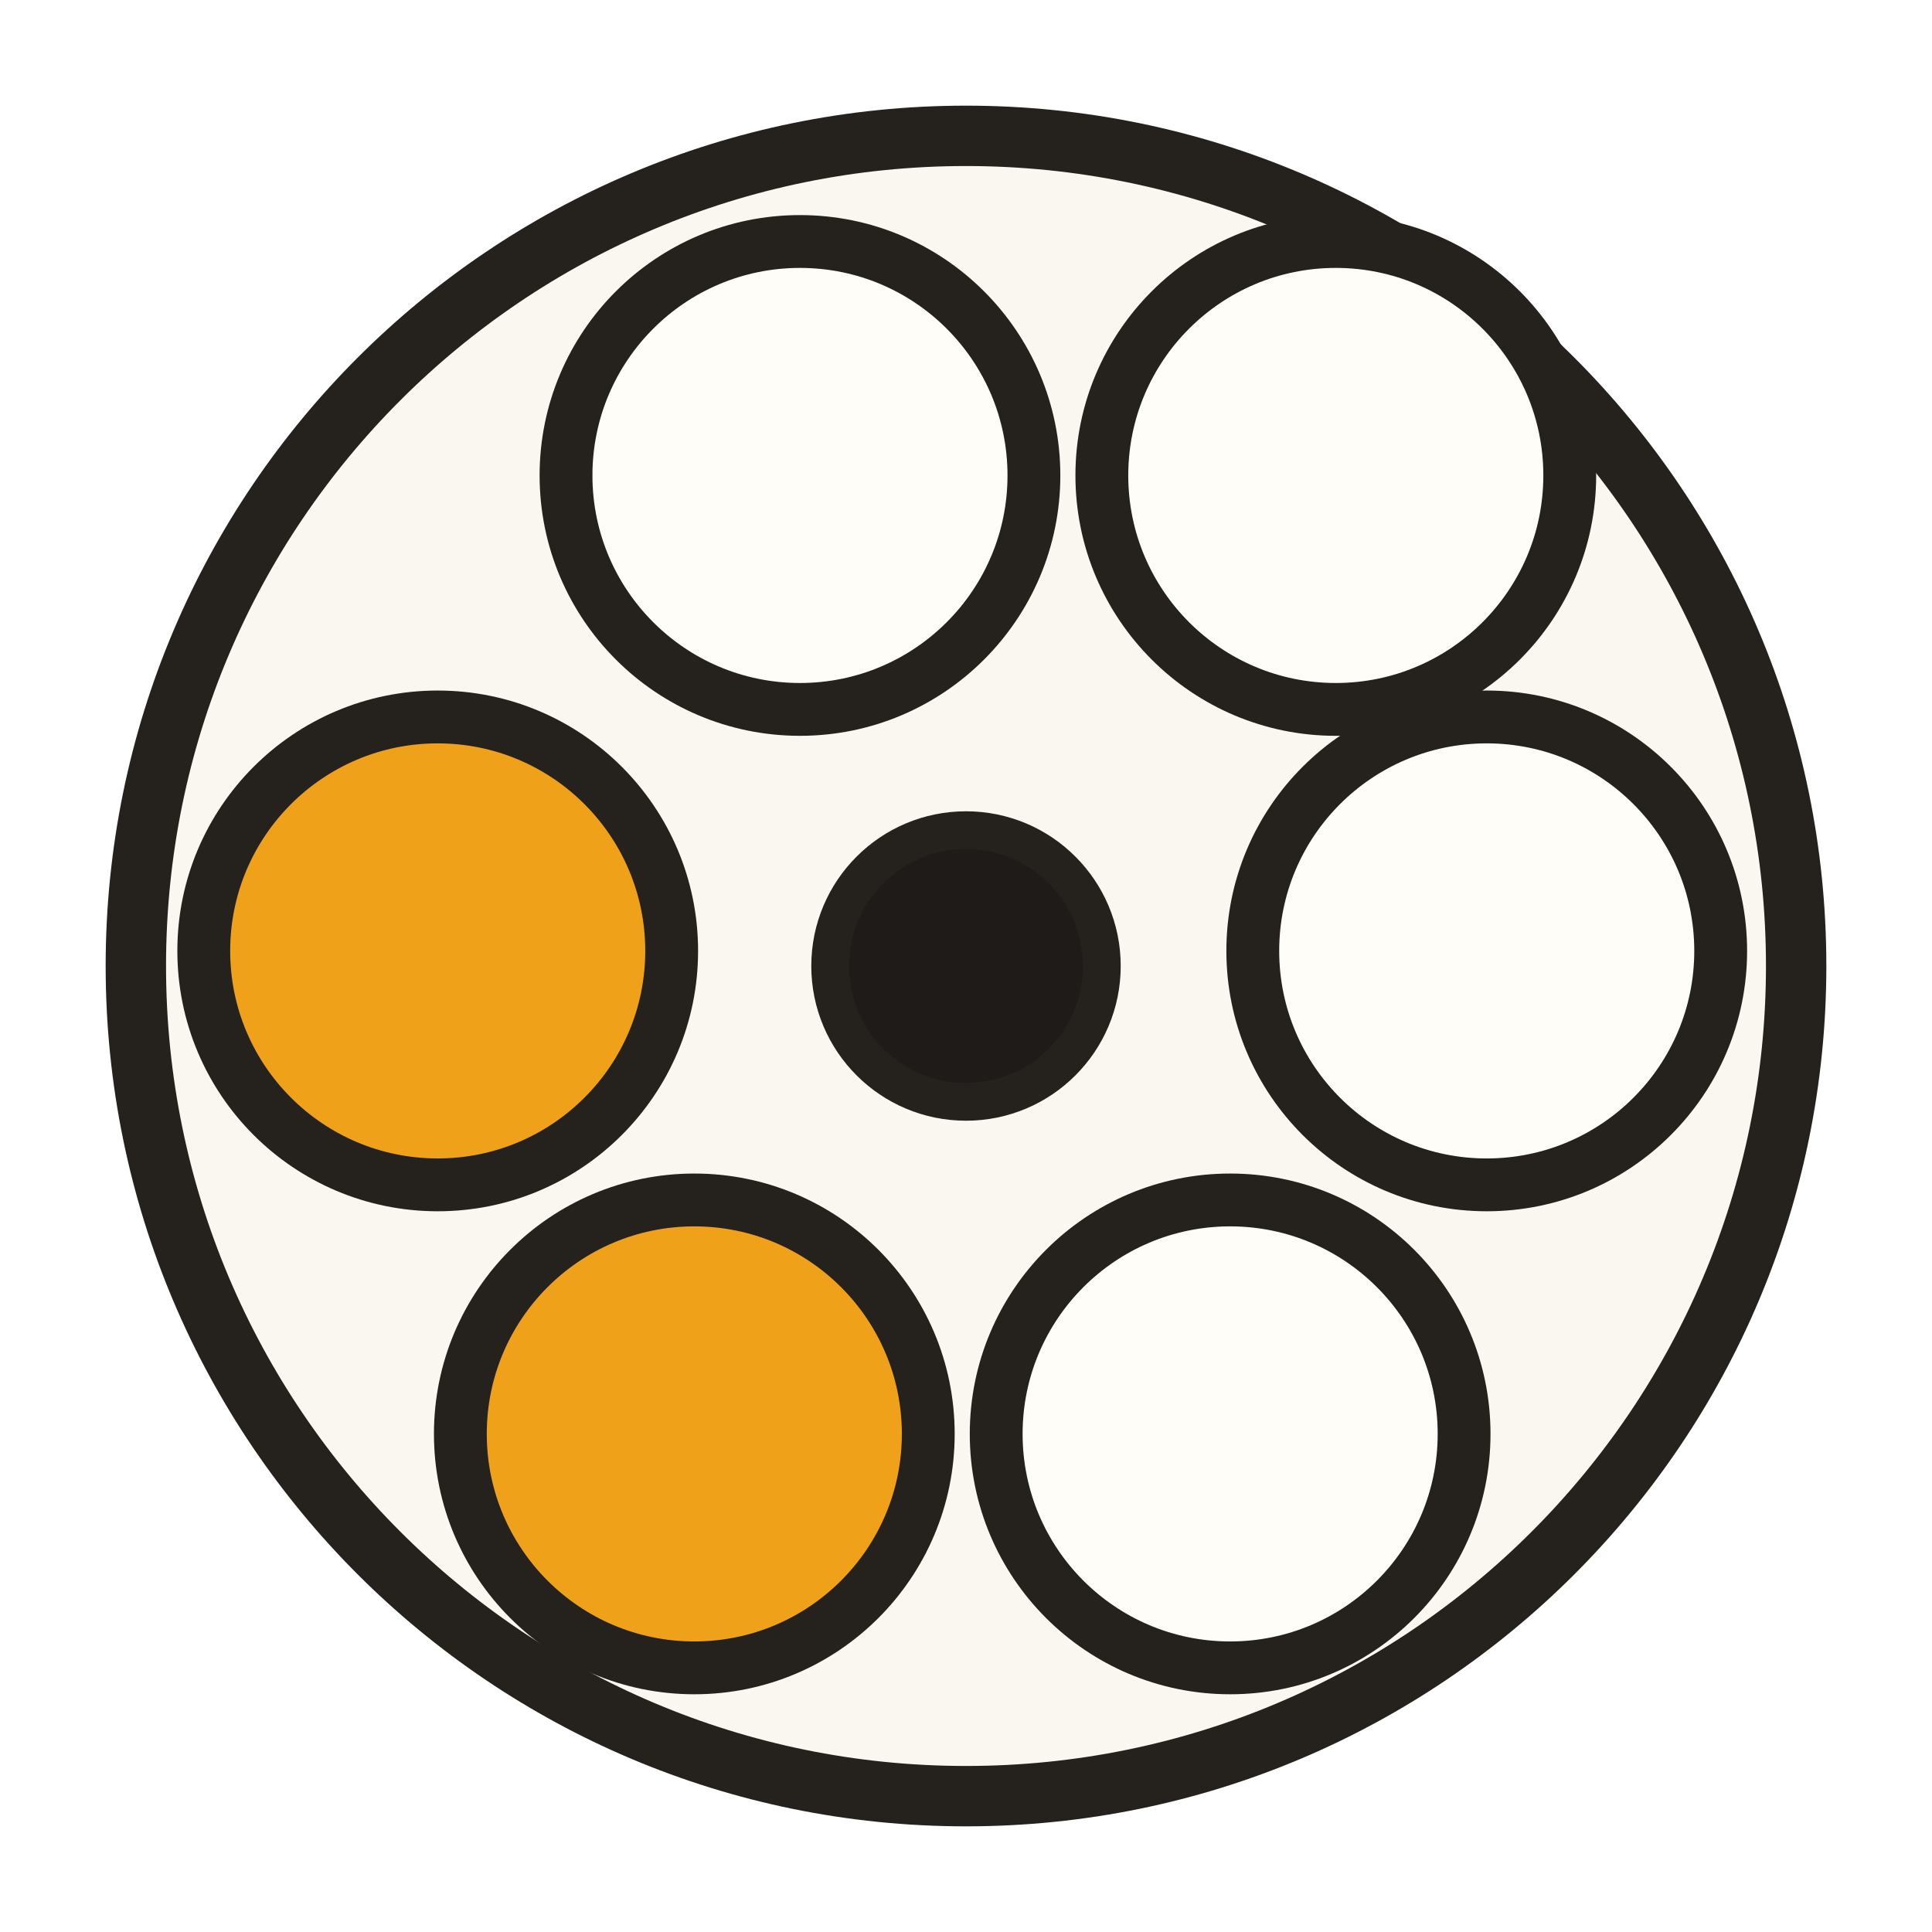
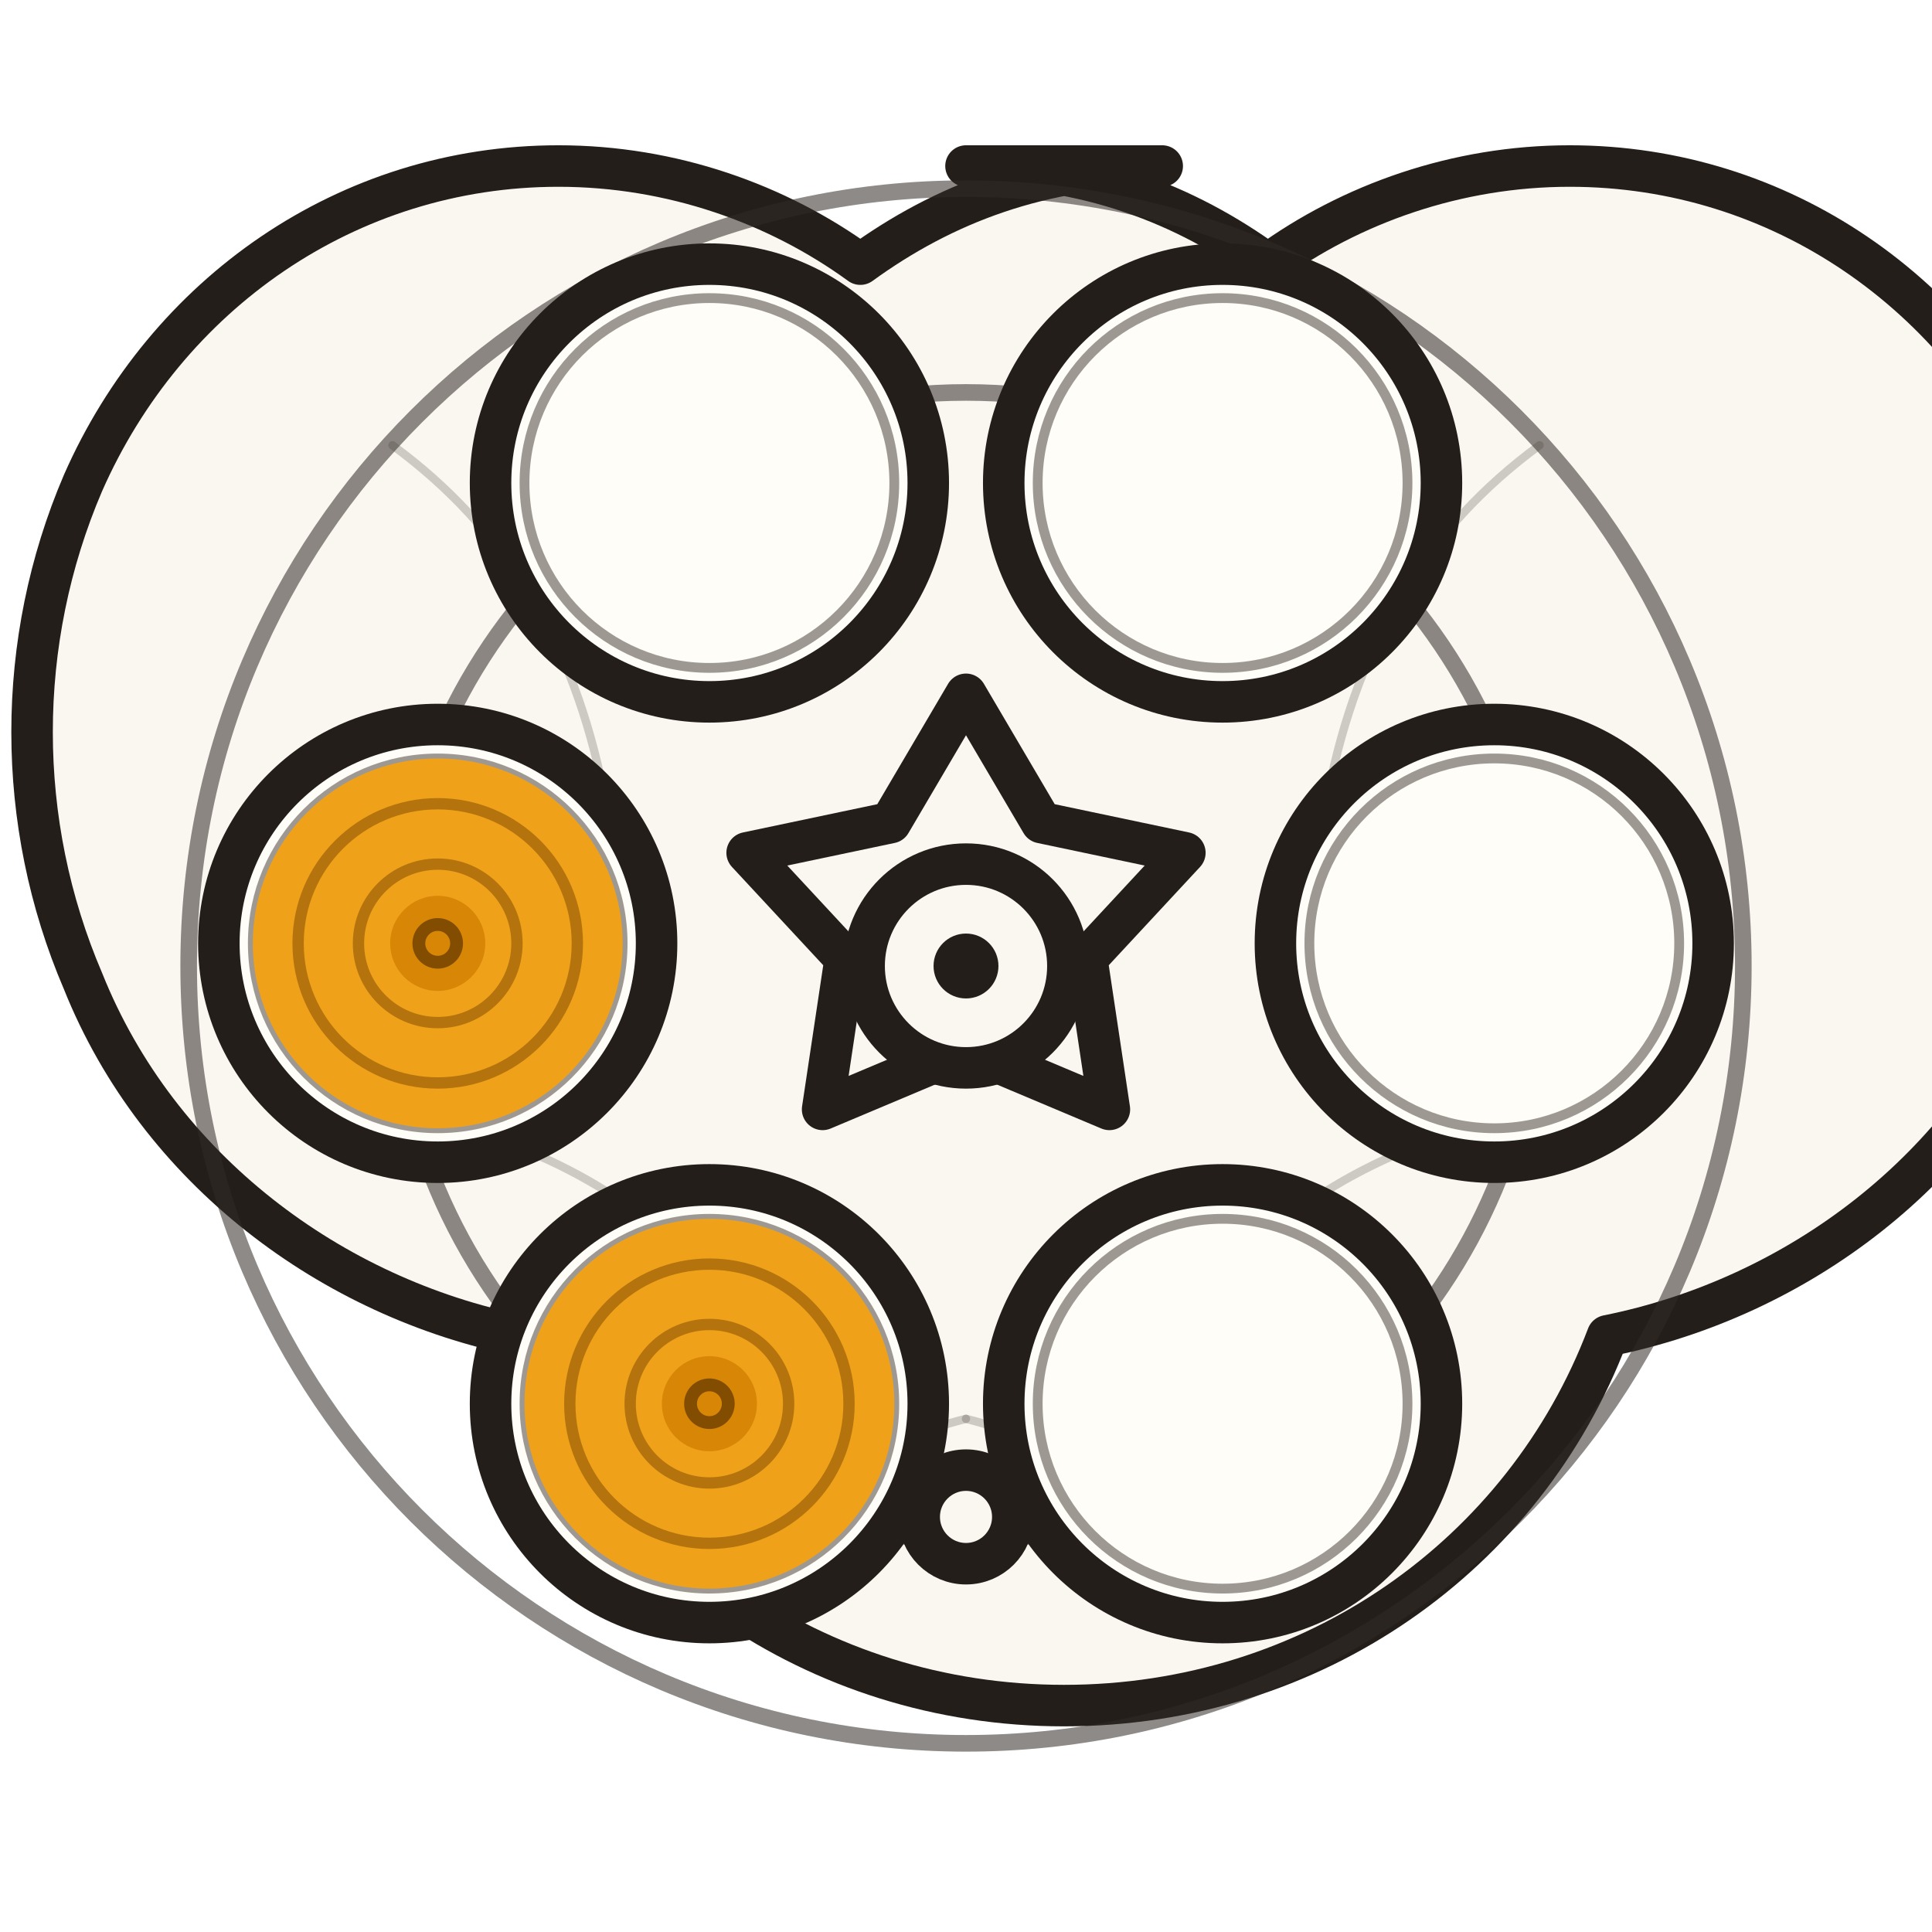
- <svg xmlns="http://www.w3.org/2000/svg" viewBox="0 0 256 256" fill="none">
-   <circle cx="128" cy="128" r="110" fill="#faf7f1" stroke="#25211d" stroke-width="8" />
-   <circle cx="128" cy="128" r="18" fill="#1f1b18" stroke="#25211d" stroke-width="5" />
-   <circle cx="106" cy="63" r="31" fill="#fffdf8" stroke="#25211d" stroke-width="7" />
-   <circle cx="177" cy="63" r="31" fill="#fffdf8" stroke="#25211d" stroke-width="7" />
-   <circle cx="58" cy="126" r="31" fill="#f0a11a" stroke="#25211d" stroke-width="7" />
-   <circle cx="197" cy="126" r="31" fill="#fffdf8" stroke="#25211d" stroke-width="7" />
-   <circle cx="92" cy="190" r="31" fill="#f0a11a" stroke="#25211d" stroke-width="7" />
-   <circle cx="163" cy="190" r="31" fill="#fffdf8" stroke="#25211d" stroke-width="7" />
+ <svg xmlns="http://www.w3.org/2000/svg" viewBox="0 0 256 256">
+   <style>
+     .frame { fill: #faf7f1; stroke: #241e1a; stroke-width: 5.5; stroke-linejoin: round; }
+     .line { fill: none; stroke: #3e3731; stroke-linecap: round; opacity: 0.24; }
+     .ring { fill: none; stroke: #2f2924; stroke-width: 2.2; opacity: 0.55; }
+     .chamber { fill: #fffdf8; stroke: #241e1a; stroke-width: 5.5; }
+     .chamber-ring { fill: none; stroke: #4e463f; stroke-width: 1.3; opacity: 0.55; }
+     .loaded { fill: #efa11a; }
+     .loaded-ring { fill: none; stroke: #9b5f07; stroke-width: 1.5; opacity: 0.7; }
+     .primer { fill: #d78606; }
+     .primer-ring { fill: none; stroke: #734300; stroke-width: 1.7; opacity: 0.85; }
+   </style>
+   <defs>
+     <g id="empty-chamber">
+       <circle class="chamber" r="29" />
+       <circle class="chamber-ring" r="24.5" />
+     </g>
+     <g id="loaded-chamber">
+       <use href="#empty-chamber" />
+       <circle class="loaded" r="24.5" />
+       <circle class="loaded-ring" r="18.5" />
+       <circle class="loaded-ring" r="10.5" />
+       <circle class="primer" r="6.3" />
+       <circle class="primer-ring" r="2.5" />
+     </g>
+   </defs>
+   <path class="frame" d="M128 22c16 0 29 5 40 13 11-8 25-13 40-13 28 0 52 17 63 42 9 21 9 45 0 66-10 25-33 42-58 47-11 29-39 49-72 49s-61-20-72-49c-25-5-48-22-58-47-9-21-9-45 0-66 11-25 35-42 63-42 15 0 29 5 40 13 11-8 24-13 40-13Z" />
+   <circle class="ring" cx="128" cy="128" r="103" />
+   <circle class="ring" cx="128" cy="128" r="76" />
+   <path class="line" d="M52 59c15 11 24 26 28 46" stroke-width="1.1" />
+   <path class="line" d="M204 59c-15 11-24 26-28 46" stroke-width="1.1" />
+   <path class="line" d="M48 147c17 2 31 8 43 19" stroke-width="1.1" />
+   <path class="line" d="M208 147c-17 2-31 8-43 19" stroke-width="1.1" />
+   <path class="line" d="M92 210c12-12 24-19 36-22" stroke-width="1.1" />
+   <path class="line" d="M164 210c-12-12-24-19-36-22" stroke-width="1.1" />
+   <path class="frame" d="M128 92l10 17 19 4-13 14 3 20-19-8-19 8 3-20-13-14 19-4 10-17Z" />
+   <circle class="frame" cx="128" cy="128" r="13.5" />
+   <circle cx="128" cy="128" r="4.3" fill="#241e1a" />
+   <circle class="frame" cx="128" cy="201" r="6.2" />
+   <use href="#empty-chamber" transform="translate(94 64)" />
+   <use href="#empty-chamber" transform="translate(162 64)" />
+   <use href="#loaded-chamber" transform="translate(58 125)" />
+   <use href="#empty-chamber" transform="translate(198 125)" />
+   <use href="#loaded-chamber" transform="translate(94 186)" />
+   <use href="#empty-chamber" transform="translate(162 186)" />
</svg>
